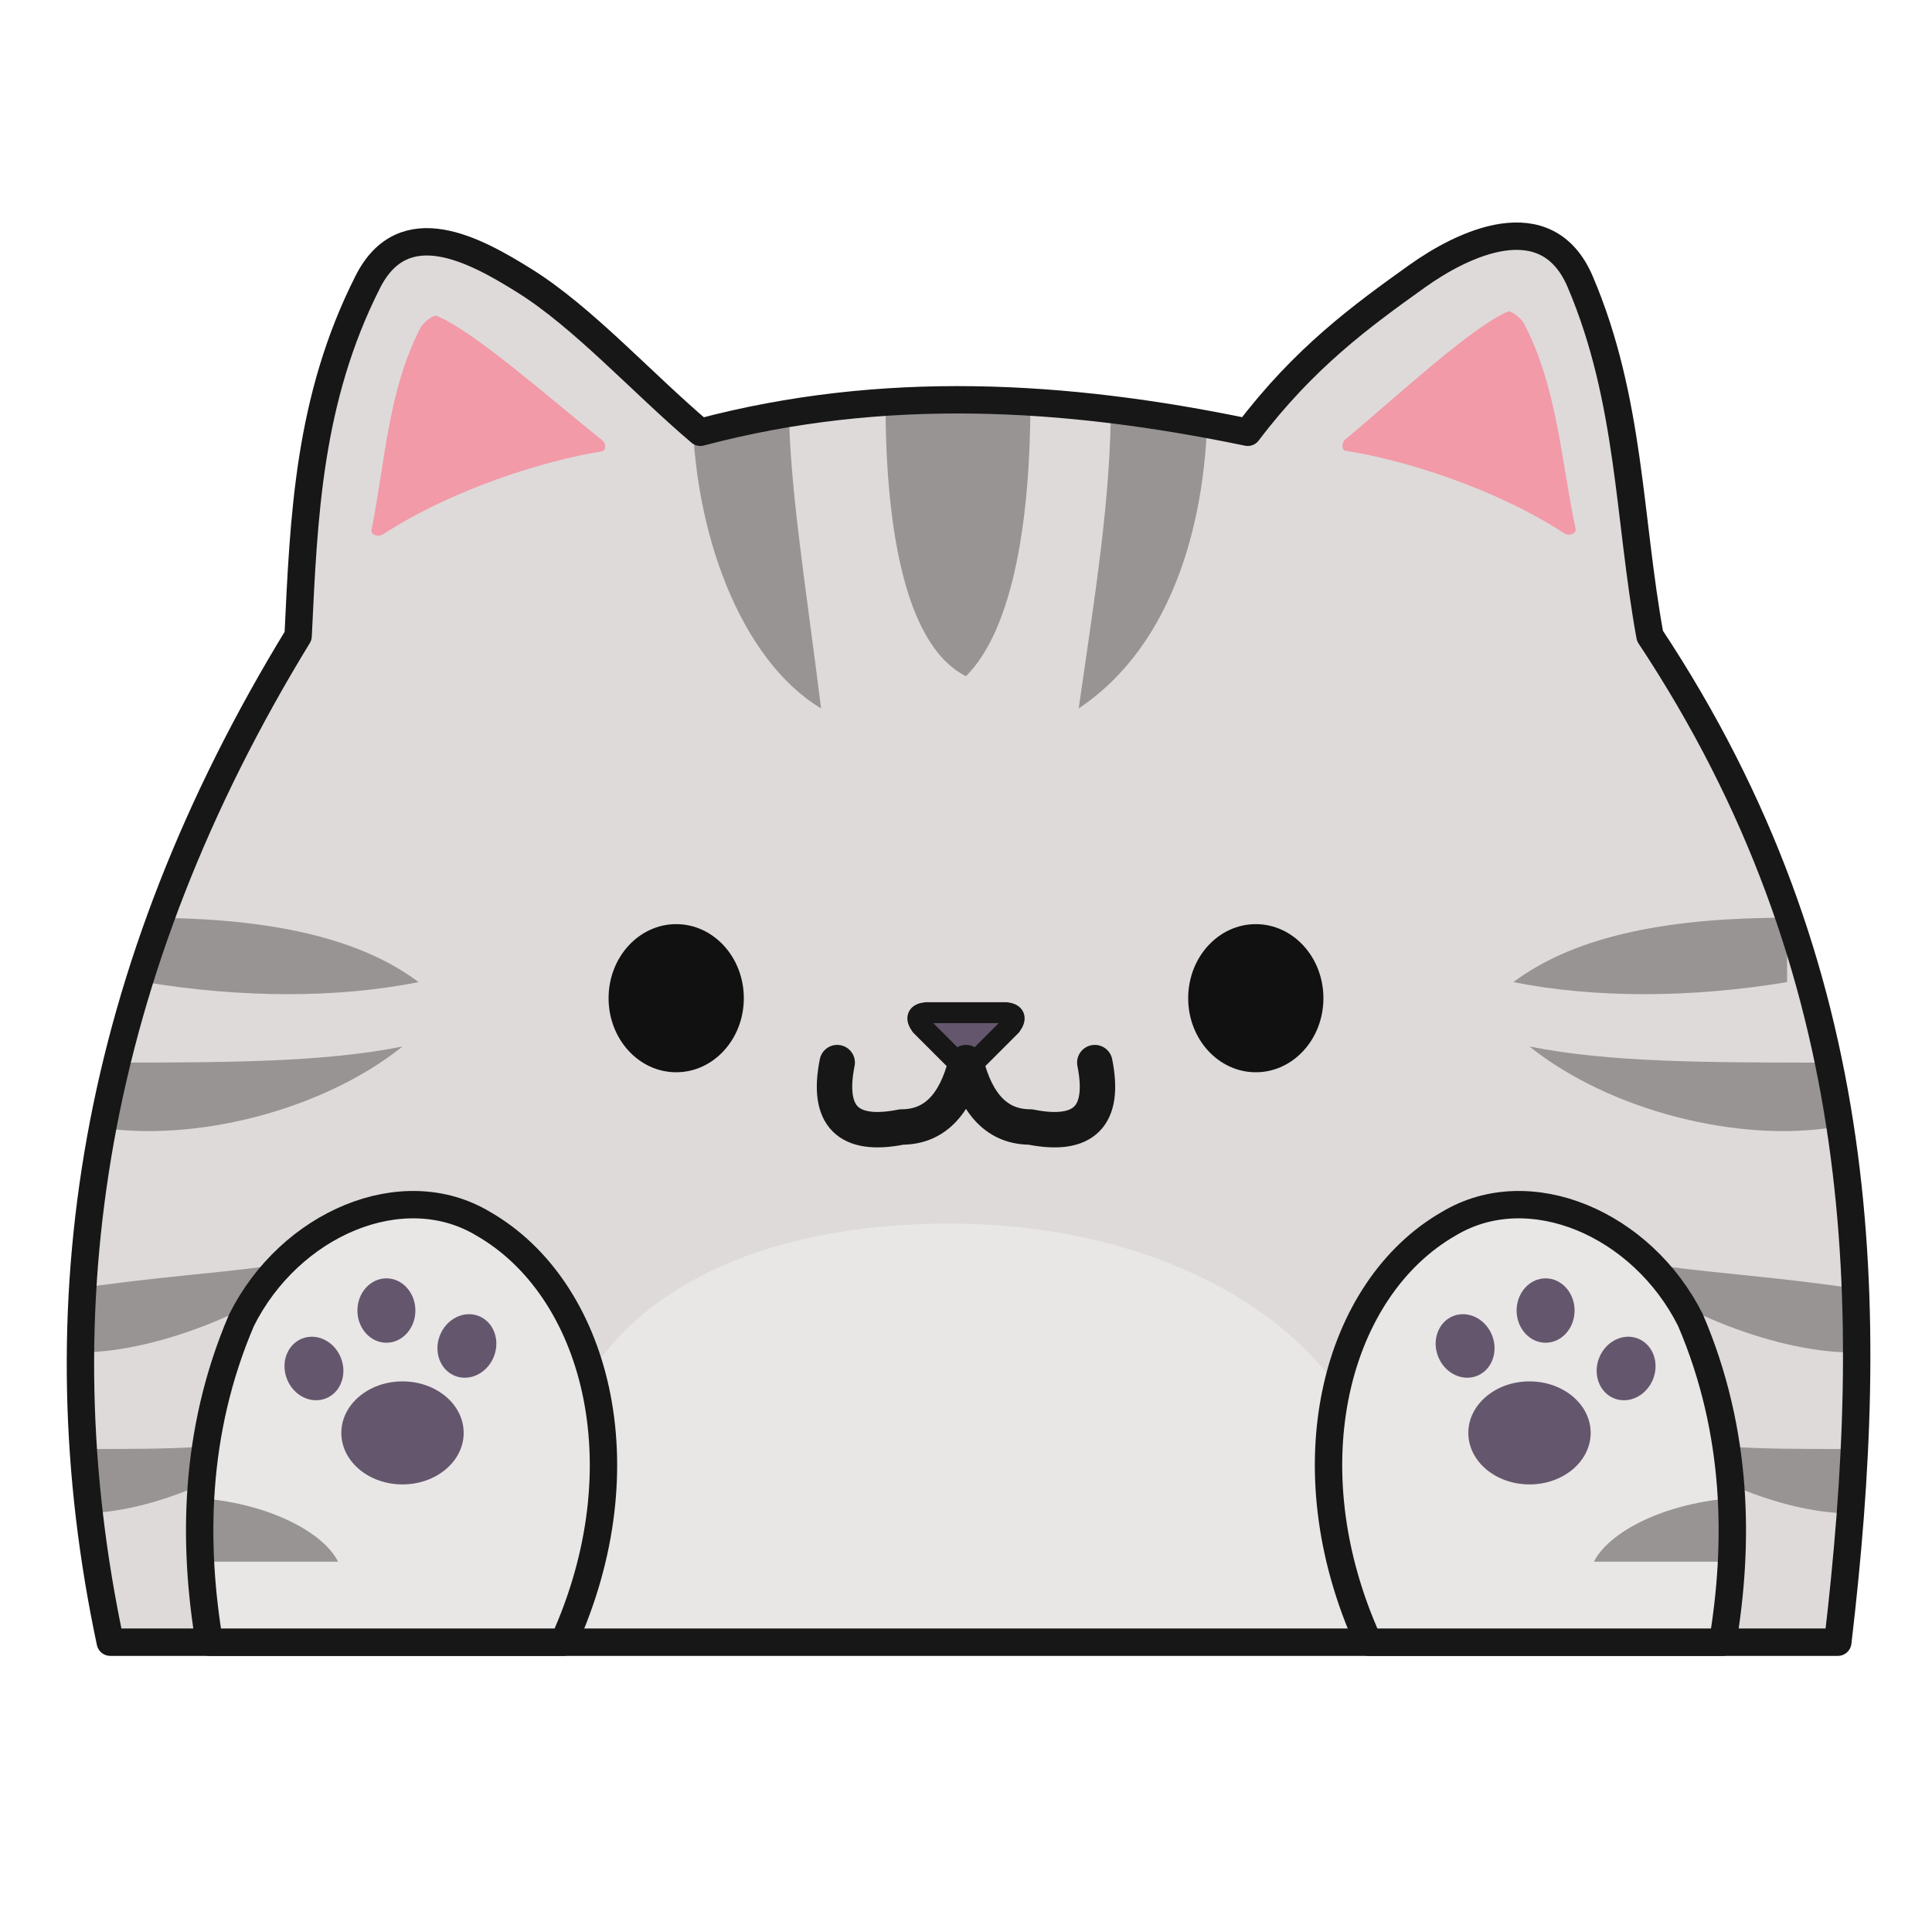
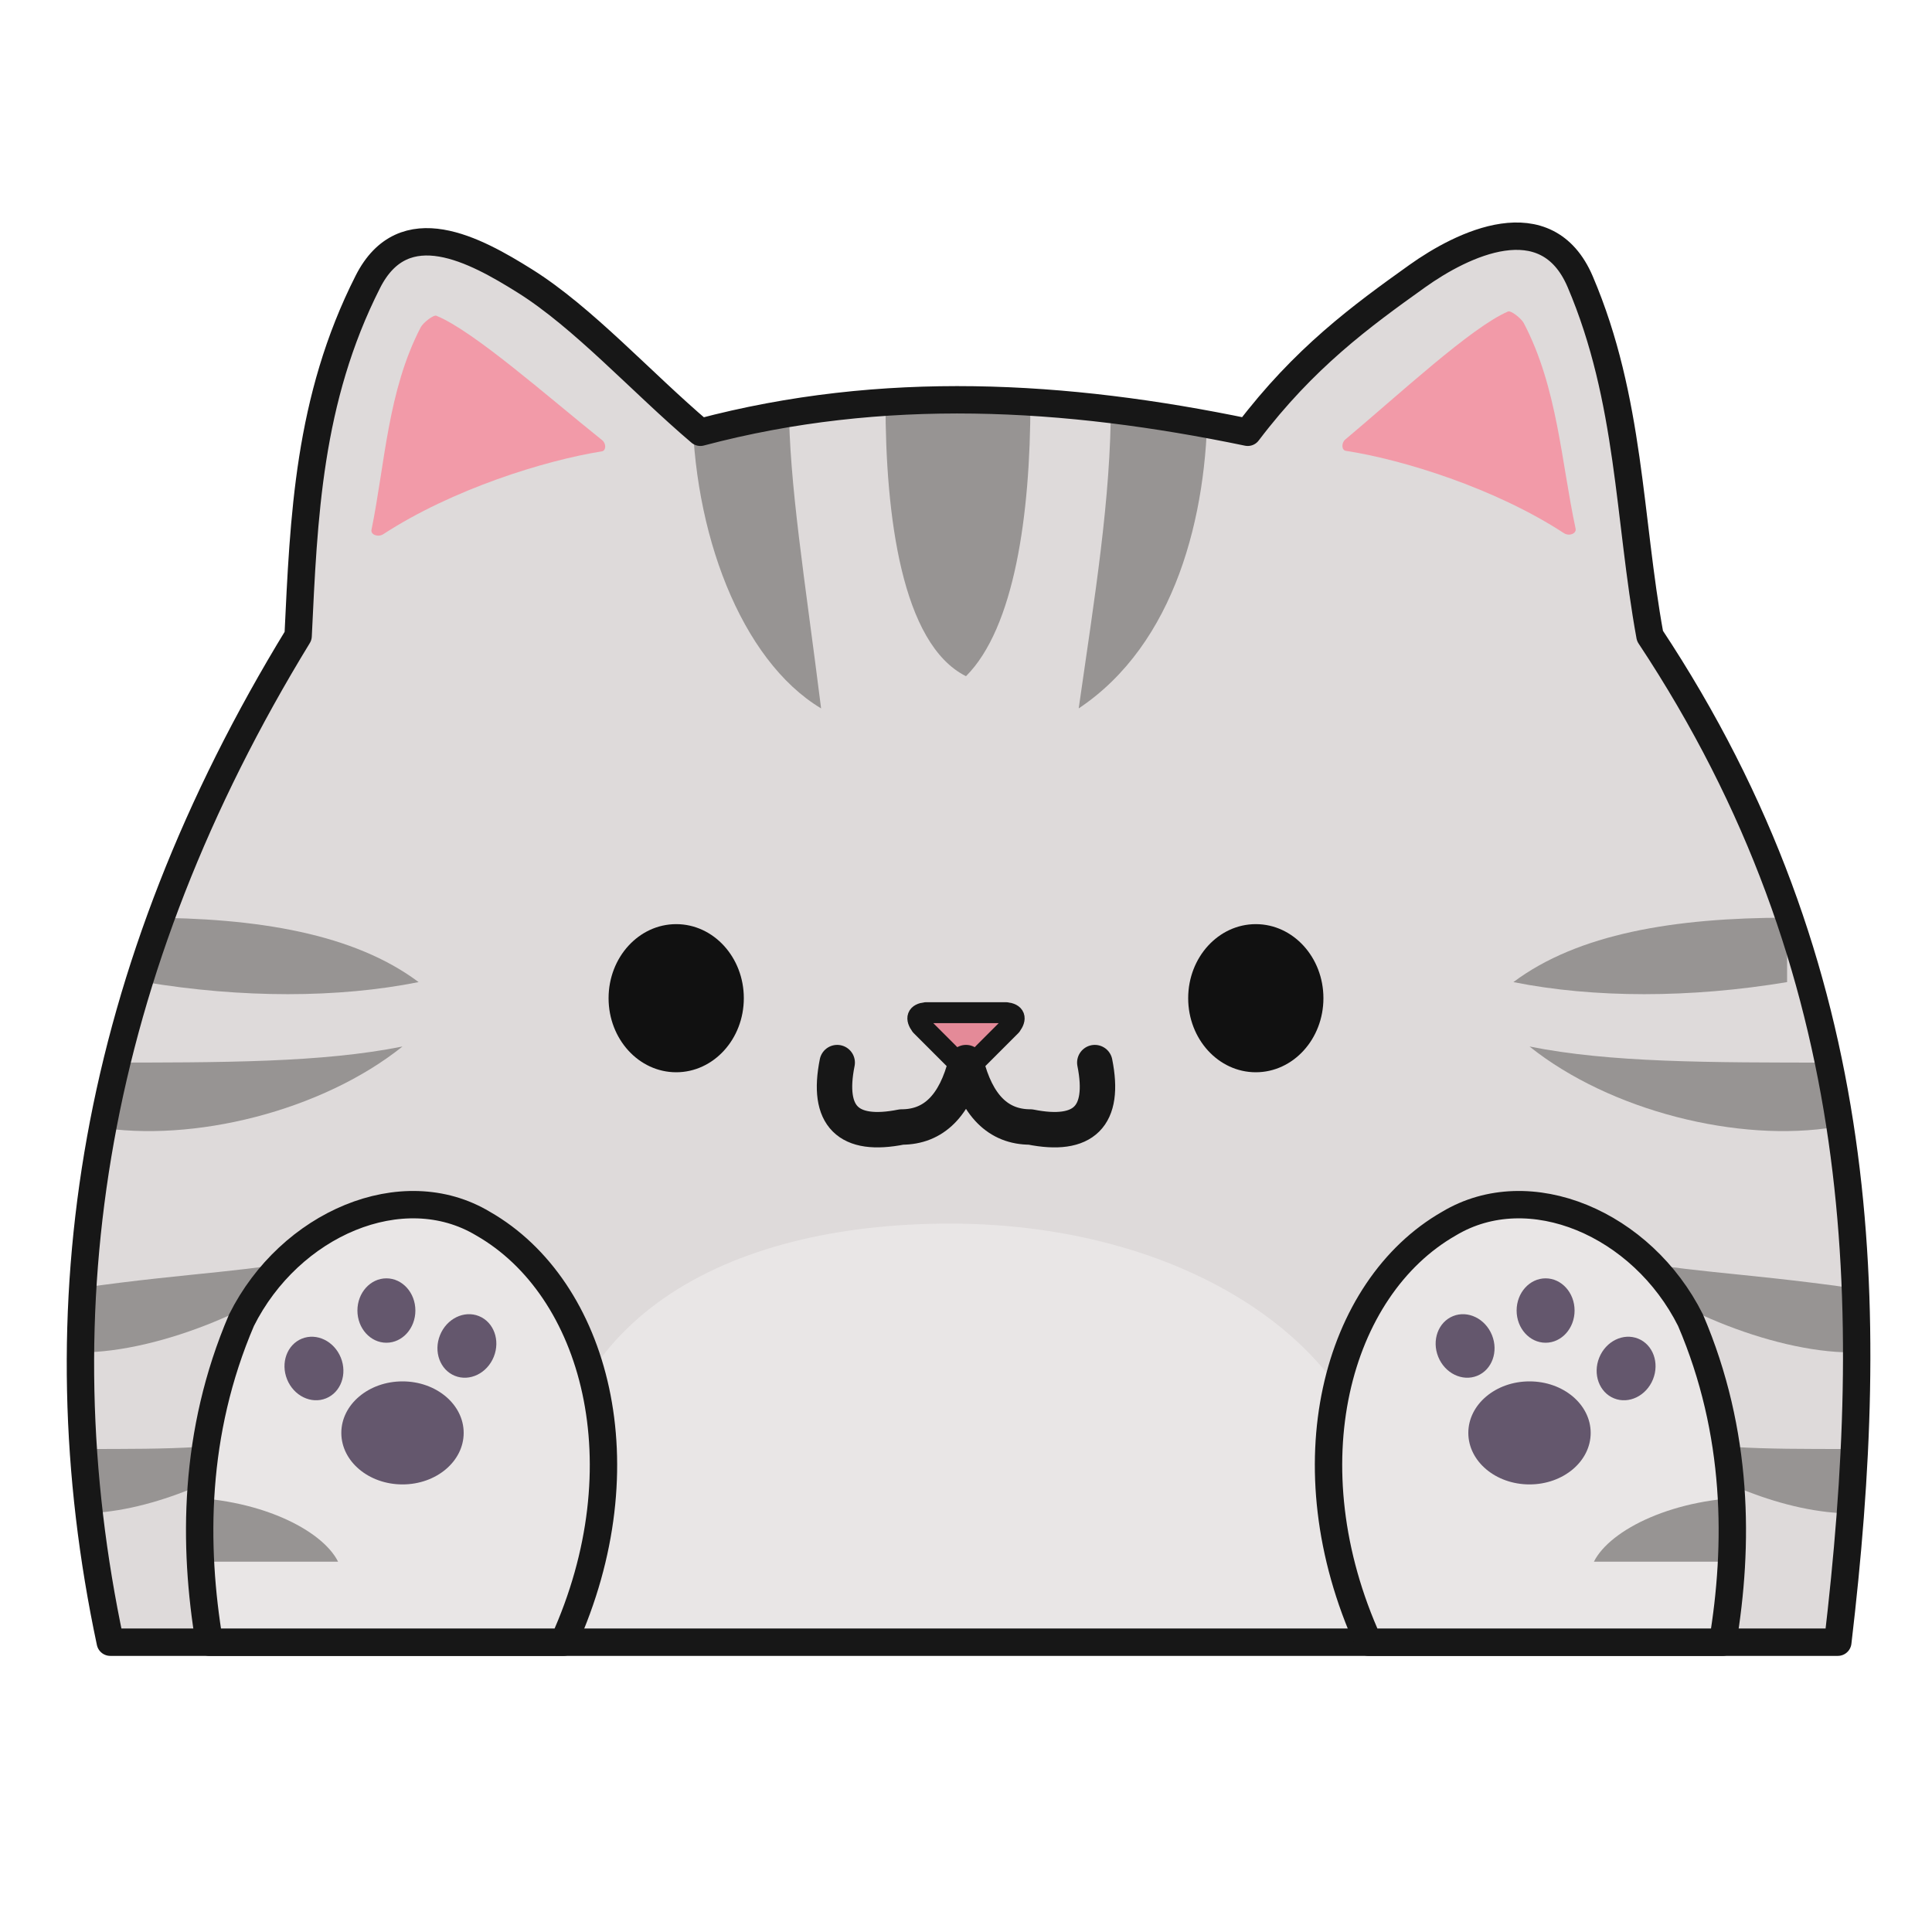
<svg xmlns="http://www.w3.org/2000/svg" width="120" height="120" viewBox="0 0 120 120">
  <defs>
    <clipPath id="body-clip">
      <path d="M6.85 102 C2.423 81.167 5.775 60.333 18.517 39.5 C18.869 32.167 19.134 24.833 22.85 17.5 C25.089 13.082 29.53 15.534 32.58 17.44 C36.22 19.713 39.86 23.76 43.5 26.85 C54.833 23.844 66.167 24.494 77.5 26.85 C81.01 22.223 84.52 19.654 88.03 17.149 C90.819 15.159 96.053 12.58 98.15 17.5 C101.275 24.833 101.146 32.167 102.483 39.5 C116.281 60.333 116.601 81.167 114.15 102 Z" />
    </clipPath>
    <clipPath id="paw-left-clip">
      <path d="M13 102 C12 96 12 89 15 82 C18 76 25 73 30 76 C37 80 40 91 35 102 Z" />
    </clipPath>
    <clipPath id="paw-right-clip">
      <path d="M85 102 C80 91 83 80 90 76 C95 73 102 76 105 82 C108 89 108 96 107 102 Z" />
    </clipPath>
  </defs>
  <g stroke="#171717" stroke-width="1.7" stroke-linecap="round" stroke-linejoin="round">
    <g id="body">
      <path fill="#dedada" d="M6.85 102 C2.423 81.167 5.775 60.333 18.517 39.5 C18.869 32.167 19.134 24.833 22.85 17.5 C25.089 13.082 29.53 15.534 32.58 17.44 C36.22 19.713 39.86 23.76 43.5 26.85 C54.833 23.844 66.167 24.494 77.5 26.85 C81.01 22.223 84.52 19.654 88.03 17.149 C90.819 15.159 96.053 12.58 98.15 17.5 C101.275 24.833 101.146 32.167 102.483 39.5 C116.281 60.333 116.601 81.167 114.15 102 Z" stroke="none" />
      <g id="body-markings" clip-path="url(#body-clip)" stroke="none">
        <path d="M34 103 L34 95 C34 82 45 76 59 76 C74 76 86 84 86 95 L86 103 Z" fill="#e9e6e6" />
        <path d="M43 25 C43 33 46 41 51 44 C50 36 49 30 49 25 Z" fill="#979493" />
        <path d="M55 25 C55 32 56 40 60 42 C63 39 64 32 64 25 Z" fill="#979493" />
        <path d="M69 25 C69 31 68 37 67 44 C73 40 75 32 75 25 Z" fill="#979493" />
        <path d="M9 57 C16 57 22 58 26 61 C21 62 15 62 9 61 Z" fill="#979493" />
        <path d="M9 57 C16 57 22 58 26 61 C21 62 15 62 9 61 Z" fill="#979493" transform="translate(120 0) scale(-1 1)" />
        <path d="M6 66 C14 66 20 66 25 65 C20 69 12 71 6 70 Z" fill="#979493" />
        <path d="M6 66 C14 66 20 66 25 65 C20 69 12 71 6 70 Z" fill="#979493" transform="translate(120 0) scale(-1 1)" />
        <path d="M5 80 C12 79 16 79 20 78 C17 81 10 84 5 84 Z" fill="#979493" />
        <path d="M5 80 C12 79 16 79 20 78 C17 81 10 84 5 84 Z" fill="#979493" transform="translate(120 0) scale(-1 1)" />
        <path d="M5 90 C11 90 14 90 18 89 C14 92 9 94 5 94 Z" fill="#979493" />
        <path d="M5 90 C11 90 14 90 18 89 C14 92 9 94 5 94 Z" fill="#979493" transform="translate(120 0) scale(-1 1)" />
      </g>
      <g id="ears" stroke="none">
        <path id="ear-inner-left" fill="#f29aa8" d="M23.074 32.907 C23.915 28.8 24.08 24.277 26.131 20.331 C26.285 20.036 26.928 19.541 27.101 19.611 C29.408 20.546 34.021 24.636 37.407 27.345 C37.659 27.548 37.65 27.991 37.385 28.034 C33.829 28.598 28.088 30.39 23.807 33.179 C23.487 33.387 23.011 33.214 23.074 32.907 Z" />
        <path id="ear-inner-right" fill="#f29aa8" d="M97.863 32.834 C96.969 28.664 96.739 24.065 94.645 20.069 C94.489 19.77 93.843 19.273 93.672 19.345 C91.396 20.316 86.877 24.516 83.556 27.301 C83.308 27.509 83.323 27.96 83.588 28.001 C87.125 28.544 92.85 30.317 97.14 33.116 C97.46 33.325 97.93 33.145 97.863 32.834 Z" />
      </g>
      <path fill="none" d="M6.85 102 C2.423 81.167 5.775 60.333 18.517 39.5 C18.869 32.167 19.134 24.833 22.85 17.5 C25.089 13.082 29.53 15.534 32.58 17.44 C36.22 19.713 39.86 23.76 43.5 26.85 C54.833 23.844 66.167 24.494 77.5 26.85 C81.01 22.223 84.52 19.654 88.03 17.149 C90.819 15.159 96.053 12.58 98.15 17.5 C101.275 24.833 101.146 32.167 102.483 39.5 C116.281 60.333 116.601 81.167 114.15 102 Z" id="outline" />
    </g>
    <g id="head">
      <g id="eyes" fill="#111111" stroke="none">
        <ellipse cx="42" cy="62" rx="4.2" ry="4.6" />
        <ellipse cx="78" cy="62" rx="4.2" ry="4.6" />
      </g>
-       <path id="nose" fill="#64576d" stroke-width="1.3" d="M57.5 62.9 L62.5 62.9 Q63.3 63 62.8 63.7 L60.6 65.9 Q60 66.4 59.4 65.9 L57.2 63.7 Q56.7 63 57.5 62.9 Z" />
+       <path id="nose" fill="#e48a98" stroke-width="1.3" d="M57.5 62.9 L62.5 62.9 Q63.3 63 62.8 63.7 L60.6 65.9 Q60 66.4 59.4 65.9 L57.2 63.7 Q56.7 63 57.5 62.9 Z" />
      <g id="mouth">
        <g id="mouth-idle" fill="none" stroke-width="2.2">
          <path d="M52 66 Q51 71 56 70 Q59 70 60 66 Q61 70 64 70 Q69 71 68 66" />
        </g>
        <g id="mouth-excited" display="none">
          <path fill="#f58ba5" stroke="none" d="M56 70 Q59 70 60 66 Q61 70 64 70 C64 74 62 76 60 76 C58 76 56 74 56 70 Z" />
          <path fill="none" stroke-width="2.2" d="M52 66 Q51 71 56 70 Q59 70 60 66 Q61 70 64 70 Q69 71 68 66 M56 70 C56 74 58 76 60 76 C62 76 64 74 64 70" />
        </g>
      </g>
    </g>
    <g id="paw-left">
      <path fill="#e9e6e6" d="M13 102 C12 96 12 89 15 82 C18 76 25 73 30 76 C37 80 40 91 35 102 Z" stroke="none" />
      <g id="paw-left-markings" clip-path="url(#paw-left-clip)" stroke="none">
        <path d="M11 93 C16 93 20 95 21 97 L11 97 Z" fill="#979493" />
      </g>
      <path fill="none" d="M13 102 C12 96 12 89 15 82 C18 76 25 73 30 76 C37 80 40 91 35 102 Z" />
      <g id="pads-left" fill="#64576d" stroke="none">
        <ellipse cx="25" cy="89" rx="3.8" ry="3.2" />
        <ellipse cx="19.5" cy="85" rx="1.8" ry="2" transform="rotate(-22 19.5 85)" />
        <ellipse cx="24" cy="81.4" rx="1.8" ry="2" />
        <ellipse cx="29" cy="83.6" rx="1.8" ry="2" transform="rotate(22 29 83.6)" />
      </g>
    </g>
    <g id="paw-right">
      <path fill="#e9e6e6" d="M85 102 C80 91 83 80 90 76 C95 73 102 76 105 82 C108 89 108 96 107 102 Z" stroke="none" />
      <g id="paw-right-markings" clip-path="url(#paw-right-clip)" stroke="none">
        <path d="M11 93 C16 93 20 95 21 97 L11 97 Z" fill="#979493" transform="translate(120 0) scale(-1 1)" />
      </g>
      <path fill="none" d="M85 102 C80 91 83 80 90 76 C95 73 102 76 105 82 C108 89 108 96 107 102 Z" />
      <g id="pads-right" fill="#64576d" stroke="none">
        <ellipse cx="95" cy="89" rx="3.8" ry="3.2" />
        <ellipse cx="101" cy="85" rx="1.8" ry="2" transform="rotate(22 101 85)" />
        <ellipse cx="96" cy="81.4" rx="1.8" ry="2" />
        <ellipse cx="91" cy="83.6" rx="1.8" ry="2" transform="rotate(-22 91 83.6)" />
      </g>
    </g>
  </g>
</svg>
